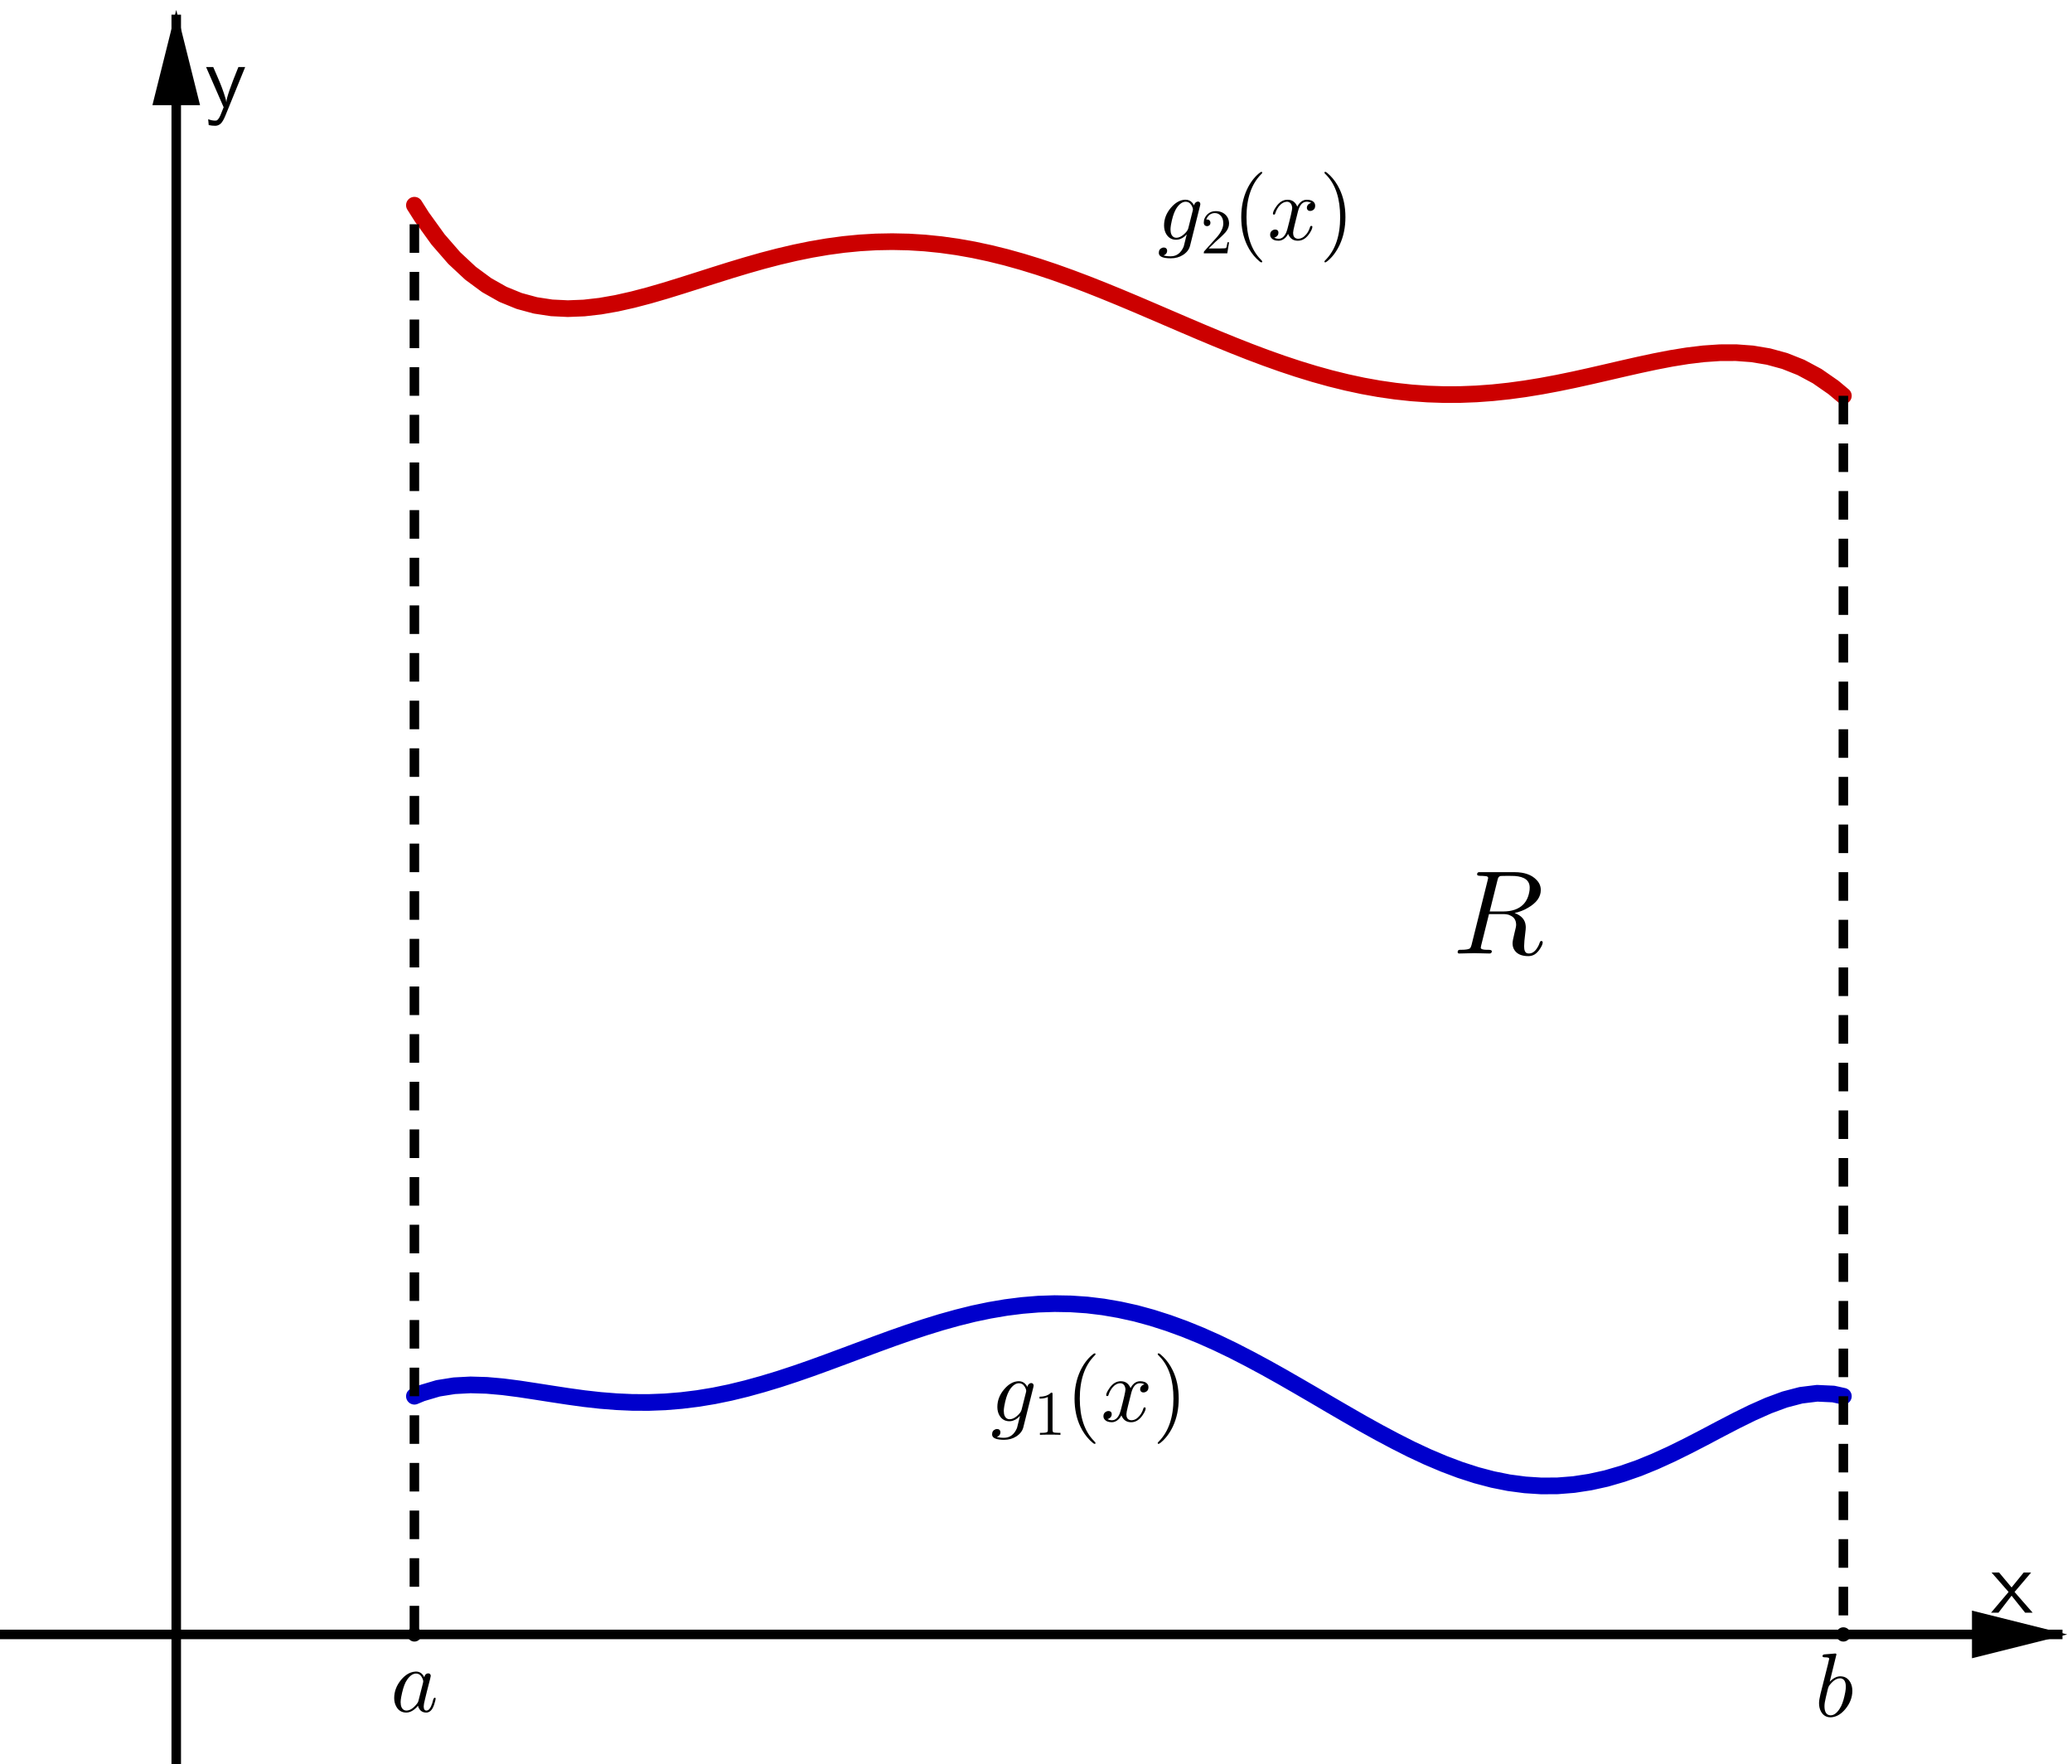
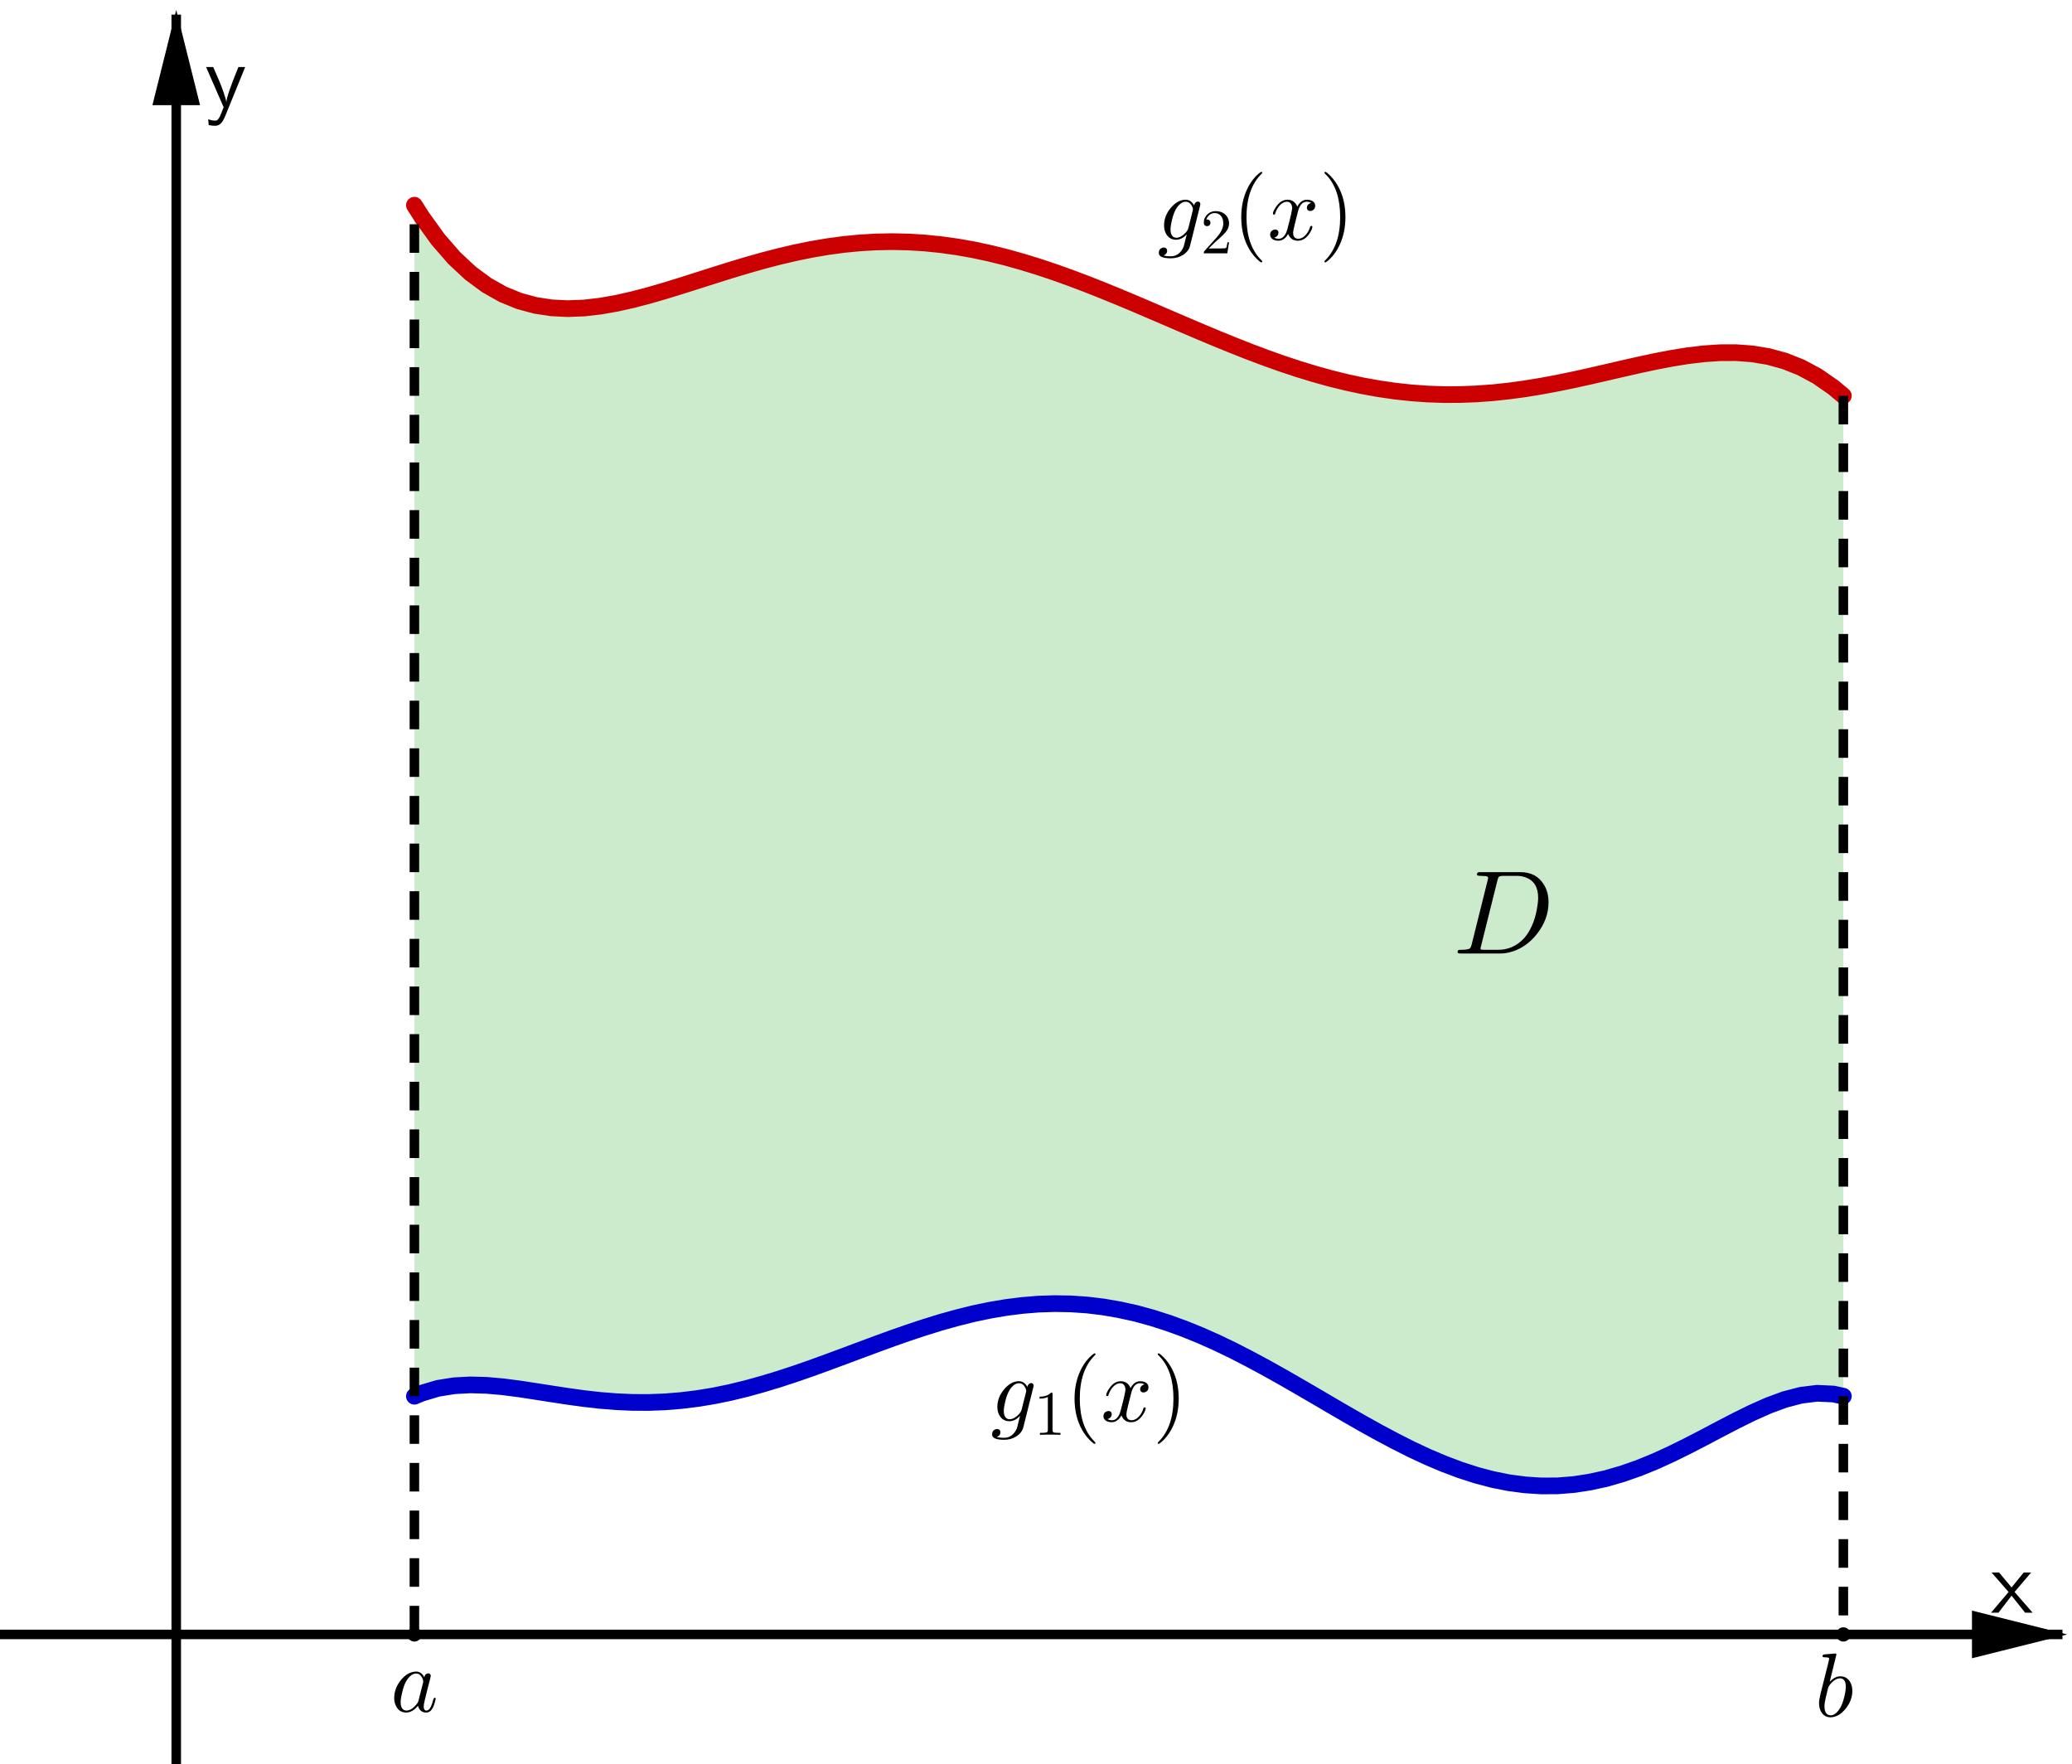
<svg xmlns="http://www.w3.org/2000/svg" version="1.1" baseProfile="full" width="8.72cm" height="7.42cm" viewBox="0 0 435 370">
  <g stroke-linejoin="miter" stroke-dashoffset="0" stroke-dasharray="none" stroke-width="1" stroke-miterlimit="10.000" stroke-linecap="square">
-     <clipPath id="clip7d72cc9b-bf54-45e5-a9b0-ffce40dc939c">
+     <clipPath id="clip78a71154-c0e8-4817-9425-033b7aeaafb4">
      <path d="M 0 0 L 0 371.00 L 436.00 371.00 L 436.00 0 z" />
    </clipPath>
    <g clip-path="url(#clip1)">
      <g stroke-width="2" stroke-linecap="butt" fill="none" stroke-opacity="1" stroke="#000000">
        <path d="M 37.000 3 L 37.000 371.00" />
      </g>
    </g>
-     <clipPath id="clip1ff2720a-345e-4c3d-94f2-d49cebafde2c">
+     <clipPath id="clip19259bda-6c8d-4ab9-b40c-23b8032deb08">
      <path d="M 0 0 L 0 371.00 L 436.00 371.00 L 436.00 0 z" />
    </clipPath>
    <g clip-path="url(#clip2)">
      <g fill-opacity="1" fill-rule="evenodd" stroke="none" fill="#000000">
        <path d="M 37.000 2 L 32.000 22.000 L 42.000 22.000" />
      </g>
    </g>
    <g transform="matrix(.19, 0, 0, .19, 418.00, 338.44)">
-       <clipPath id="clipf4cb8659-7cfb-4160-b509-26e93abb28e3">
+       <clipPath id="clipf27a1668-ff34-4f58-bff3-05a1c9c17eaa">
        <path d="M -2200.0 -1781.2 L -2200.0 171.39 L 94.737 171.39 L 94.737 -1781.2 z" />
      </clipPath>
      <g clip-path="url(#clip3)">
        <g fill-opacity="1" fill-rule="nonzero" stroke="none" fill="#000000">
          <path d="M 26.000 -22.906 L 46.000 -0 L 37.703 -0 L 22.703 -18.797 L 8.203 -0 L 0 -0 L 19.406 -22.906 L .594 -44.406 L 8.906 -44.406 L 22.703 -27.906 L 36.094 -44.406 L 44.297 -44.406 L 26.000 -22.906 z" />
        </g>
      </g>
    </g>
-     <clipPath id="clipb5e7b790-5d2d-4d31-82a7-8f00afe61579">
+     <clipPath id="clipad6fc232-8cf5-432f-9b93-514ef5f12711">
      <path d="M 0 0 L 0 371.00 L 436.00 371.00 L 436.00 0 z" />
    </clipPath>
    <g clip-path="url(#clip4)">
      <g stroke-width="2" stroke-linecap="butt" fill="none" stroke-opacity="1" stroke="#000000">
        <path d="M 0 343.00 L 433.00 343.00" />
      </g>
    </g>
-     <clipPath id="clipe153418e-f5d9-4819-9b76-ddcc7d813fcd">
+     <clipPath id="clipfbbf5c74-b5d1-49cf-a20f-1d2451d8b621">
      <path d="M 0 0 L 0 371.00 L 436.00 371.00 L 436.00 0 z" />
    </clipPath>
    <g clip-path="url(#clip5)">
      <g fill-opacity="1" fill-rule="evenodd" stroke="none" fill="#000000">
        <path d="M 434.00 343.00 L 414.00 338.00 L 414.00 348.00" />
      </g>
    </g>
    <g transform="matrix(.19, 0, 0, .19, 43.000, 22.436)">
-       <clipPath id="clip3f8c9f06-2115-42ae-9322-1b60a05afb62">
+       <clipPath id="clipa18441b2-660d-4b9a-933e-eff154a5d0f6">
        <path d="M -226.32 -118.08 L -226.32 1834.5 L 2068.4 1834.5 L 2068.4 -118.08 z" />
      </clipPath>
      <g clip-path="url(#clip6)">
        <g fill-opacity="1" fill-rule="nonzero" stroke="none" fill="#000000">
          <path d="M 44.594 -44.406 L 22.797 9.094 Q 20.000 16.000 17.352 18.250 Q 14.703 20.500 11.500 20.500 Q 7.797 20.500 4.297 19.703 L 3.703 13.203 Q 7.703 14.797 11.500 14.797 Q 12.500 14.797 13.102 14.602 Q 13.703 14.406 14.852 13.055 Q 16.000 11.703 17.203 9 Q 18.094 7 20.797 -0 L 1.406 -44.406 L 9.297 -44.406 L 14.703 -31.906 Q 15.500 -30.094 17.148 -26.094 Q 18.797 -22.094 21.102 -15.398 Q 23.406 -8.703 23.703 -5.703 L 23.797 -5.703 Q 24.094 -12.594 37.094 -44.406 L 44.594 -44.406 z" />
        </g>
      </g>
    </g>
    <g id="misc">
</g>
    <g id="layer0">
-       <clipPath id="clipedc7fd10-7172-4c3f-b073-fc9251cab5c0">
+       <clipPath id="clip308d4528-40bb-4403-839e-eeaf078dc31a">
        <path d="M 0 0 L 0 371.00 L 436.00 371.00 L 436.00 0 z" />
      </clipPath>
      <g clip-path="url(#clip7)">
+         <g fill-opacity=".2" fill-rule="evenodd" stroke="none" fill="#009900">
+           <path d="M 87.000 293.00 L 99.500 290.62 L 112.00 291.91 L 124.50 293.72 L 137.00 294.30 L 149.50 292.98 L 162.00 289.89 L 174.50 285.60 L 187.00 280.97 L 199.50 276.91 L 212.00 274.26 L 224.50 273.61 L 237.00 275.26 L 249.50 279.19 L 262.00 285.00 L 274.50 292.00 L 287.00 299.24 L 299.50 305.64 L 312.00 310.14 L 324.50 311.85 L 337.00 310.32 L 349.50 305.78 L 362.00 299.42 L 374.50 293.76 L 387.00 293.00 L 387.00 83.000 L 374.50 75.640 L 362.00 73.935 L 349.50 75.405 L 337.00 78.155 L 324.50 80.814 L 312.00 82.473 L 299.50 82.622 L 287.00 81.092 L 274.50 77.987 L 262.00 73.630 L 249.50 68.493 L 237.00 63.142 L 224.50 58.173 L 212.00 54.147 L 199.50 51.534 L 187.00 50.648 L 174.50 51.583 L 162.00 54.157 L 149.50 57.845 L 137.00 61.720 L 124.50 64.391 L 112.00 63.940 L 99.500 57.862 L 87.000 43.000 L 87.000 43.000 L 87.000 293.00 z" />
+         </g>
+       </g>
+       <clipPath id="clip7032768a-21f9-41b2-b671-16794a9e3e01">
+         <path d="M 0 0 L 0 371.00 L 436.00 371.00 L 436.00 0 z" />
+       </clipPath>
+       <g clip-path="url(#clip8)">
        <g fill-opacity="1" fill-rule="nonzero" stroke="none" fill="#000000">
          <path d="M 88.000 343.00 C 88.000 343.55 87.552 344.00 87.000 344.00 C 86.448 344.00 86.000 343.55 86.000 343.00 C 86.000 342.45 86.448 342.00 87.000 342.00 C 87.552 342.00 88.000 342.45 88.000 343.00 z" />
        </g>
      </g>
-       <clipPath id="clip950f158a-8d7f-4df9-956d-bdd65b5c2e25">
-         <path d="M 0 0 L 0 371.00 L 436.00 371.00 L 436.00 0 z" />
-       </clipPath>
-       <g clip-path="url(#clip8)">
+       <clipPath id="clipe3f332c6-9813-4461-8339-dd565b1a581c">
+         <path d="M 0 0 L 0 371.00 L 436.00 371.00 L 436.00 0 z" />
+       </clipPath>
+       <g clip-path="url(#clip9)">
        <g stroke-linejoin="round" stroke-linecap="round" fill="none" stroke-opacity="1" stroke="#000000">
          <path d="M 88.000 343.00 C 88.000 343.55 87.552 344.00 87.000 344.00 C 86.448 344.00 86.000 343.55 86.000 343.00 C 86.000 342.45 86.448 342.00 87.000 342.00 C 87.552 342.00 88.000 342.45 88.000 343.00 z" />
        </g>
      </g>
      <g transform="matrix(.19, 0, 0, .19, 82.000, 359.19)">
-         <clipPath id="clip1b5e45f9-e786-4f8a-bbb3-3f7f1ef1db51">
+         <clipPath id="clip1cf54c96-f973-4cae-aa9c-1e1b4d7b541d">
          <path d="M -431.58 -1890.5 L -431.58 62.163 L 1863.2 62.163 L 1863.2 -1890.5 z" />
        </clipPath>
-         <g clip-path="url(#clip9)">
+         <g clip-path="url(#clip10)">
          <g fill-opacity="1" fill-rule="nonzero" stroke="none" fill="#000000">
            <path d="M 37.297 -37.797 Q 37.797 -41.203 40.406 -42.000 Q 40.906 -42.203 41.500 -42.203 Q 44.094 -42.203 44.406 -39.500 Q 44.406 -38.906 43.703 -36.094 L 40.094 -22.094 Q 38.594 -15.797 37.906 -13.094 Q 36.594 -7.906 36.594 -5.703 Q 36.594 -1.094 39.594 -1.094 Q 43.406 -1.094 46.000 -9.094 Q 46.500 -10.797 47.203 -13.500 Q 48.000 -15.203 48.594 -15.297 Q 49.797 -15.297 49.797 -14.297 Q 49.797 -12.797 48.000 -7.297 Q 47.406 -5.594 46.797 -4.406 Q 44.000 1.094 39.406 1.094 Q 33.797 1.094 31.297 -3.703 Q 30.594 -4.906 30.297 -6.406 Q 24.000 1.094 17.297 1.094 Q 9.797 1.094 6.203 -5.703 Q 4 -9.703 4 -14.906 Q 4 -25.703 11.500 -34.906 Q 18.500 -43.297 26.703 -44.094 Q 27.406 -44.203 28.094 -44.203 Q 34.203 -44.203 37.297 -37.797 z M 30.797 -11.906 L 30.797 -11.906 L 35.797 -31.500 Q 36.094 -33.000 36.094 -33.203 Q 36.094 -35.297 34.297 -38.297 Q 32.094 -42.000 28.203 -42.000 Q 23.000 -42.000 18.297 -35.203 Q 17.406 -33.906 16.594 -32.406 Q 13.703 -26.594 11.703 -15.906 Q 11.094 -12.500 11.094 -10.500 Q 11.094 -3.703 14.906 -1.703 Q 16.000 -1.094 17.500 -1.094 Q 23.094 -1.094 28.797 -8.203 Q 30.203 -9.797 30.703 -11.500 L 30.703 -11.594 Q 30.797 -11.797 30.797 -11.906 z" />
          </g>
        </g>
      </g>
-       <clipPath id="clip977220e9-8202-4547-b692-e01b444fbd2d">
-         <path d="M 0 0 L 0 371.00 L 436.00 371.00 L 436.00 0 z" />
-       </clipPath>
-       <g clip-path="url(#clip10)">
+       <clipPath id="clip13f59fa3-15ec-4c93-8193-782222487e67">
+         <path d="M 0 0 L 0 371.00 L 436.00 371.00 L 436.00 0 z" />
+       </clipPath>
+       <g clip-path="url(#clip11)">
        <g fill-opacity="1" fill-rule="nonzero" stroke="none" fill="#000000">
          <path d="M 388.00 343.00 C 388.00 343.55 387.55 344.00 387.00 344.00 C 386.45 344.00 386.00 343.55 386.00 343.00 C 386.00 342.45 386.45 342.00 387.00 342.00 C 387.55 342.00 388.00 342.45 388.00 343.00 z" />
        </g>
      </g>
-       <clipPath id="clipbeba113b-8e34-4743-9977-2075100fc048">
-         <path d="M 0 0 L 0 371.00 L 436.00 371.00 L 436.00 0 z" />
-       </clipPath>
-       <g clip-path="url(#clip11)">
+       <clipPath id="clipfe95bc58-0ef8-4cf9-bc82-a35b815967e1">
+         <path d="M 0 0 L 0 371.00 L 436.00 371.00 L 436.00 0 z" />
+       </clipPath>
+       <g clip-path="url(#clip12)">
        <g stroke-linejoin="round" stroke-linecap="round" fill="none" stroke-opacity="1" stroke="#000000">
          <path d="M 388.00 343.00 C 388.00 343.55 387.55 344.00 387.00 344.00 C 386.45 344.00 386.00 343.55 386.00 343.00 C 386.00 342.45 386.45 342.00 387.00 342.00 C 387.55 342.00 388.00 342.45 388.00 343.00 z" />
        </g>
      </g>
      <g transform="matrix(.19, 0, 0, .19, 381.00, 360.19)">
-         <clipPath id="clip7ac30ede-b1d3-4778-99ac-54a0a09cd1ed">
+         <clipPath id="clipd5f01d47-6235-4d4d-98a6-061b3c72ee02">
          <path d="M -2005.3 -1895.7 L -2005.3 56.916 L 289.47 56.916 L 289.47 -1895.7 z" />
        </clipPath>
-         <g clip-path="url(#clip12)">
+         <g clip-path="url(#clip13)">
          <g fill-opacity="1" fill-rule="nonzero" stroke="none" fill="#000000">
            <path d="M 23.906 -68.297 L 16.500 -38.203 Q 22.297 -44.203 28.203 -44.203 Q 35.703 -44.203 39.406 -37.297 Q 41.500 -33.297 41.500 -28.203 Q 41.500 -17.594 34.094 -8.406 Q 27.203 .094 18.906 1 Q 18.094 1.094 17.406 1.094 Q 10.203 1.094 6.703 -5.594 Q 4.703 -9.406 4.703 -14.594 Q 4.703 -18.000 6.297 -24.703 L 14.500 -57.297 Q 15.906 -63.203 15.906 -63.500 Q 15.906 -64.594 14.500 -64.906 L 14.500 -64.906 Q 13.297 -65.203 10.906 -65.203 Q 8.703 -65.203 8.5 -66.406 Q 8.5 -68.094 10.406 -68.406 L 22.594 -69.406 Q 23.906 -69.406 23.906 -68.297 z M 14.500 -30.500 L 12.297 -21.297 Q 10.703 -15.000 10.703 -11.203 Q 10.703 -2.594 15.906 -1.297 Q 16.594 -1.094 17.406 -1.094 Q 22.703 -1.094 27.297 -8.094 Q 28.297 -9.594 29.203 -11.406 Q 31.906 -17.094 33.703 -26.797 Q 34.297 -30.297 34.297 -32.594 Q 34.297 -40.594 29.406 -41.797 L 29.297 -41.906 Q 28.703 -42.000 28.000 -42.000 Q 22.000 -42.000 16.000 -34.000 Q 15.203 -33.000 14.500 -30.500 z" />
          </g>
        </g>
      </g>
    </g>
    <g id="layer2">
-       <clipPath id="clipa9c19012-7b8a-43eb-a3c7-ce4ad976443b">
-         <path d="M 0 0 L 0 371.00 L 436.00 371.00 L 436.00 0 z" />
-       </clipPath>
-       <g clip-path="url(#clip13)">
+       <clipPath id="clipeb2cf449-da92-4ec6-8ee6-fb6044533e39">
+         <path d="M 0 0 L 0 371.00 L 436.00 371.00 L 436.00 0 z" />
+       </clipPath>
+       <g clip-path="url(#clip14)">
        <g stroke-linejoin="round" stroke-width="3.5" stroke-linecap="round" fill="none" stroke-opacity="1" stroke="#cc0000">
          <path d="M 87.000 43.000 L 88.562 45.463 M 88.562 45.463 L 91.969 50.190 L 95.375 54.103 M 95.375 54.103 L 98.781 57.278 L 102.19 59.791 L 105.59 61.711 L 109.00 63.102 M 109.00 63.102 L 112.41 64.028 L 115.81 64.546 L 119.22 64.712 L 122.62 64.577 L 126.03 64.188 L 129.44 63.590 L 132.84 62.825 L 136.25 61.931 L 139.66 60.943 L 143.06 59.893 L 146.47 58.812 L 149.88 57.726 L 153.28 56.659 L 156.69 55.632 L 160.09 54.665 L 163.50 53.775 L 166.91 52.977 L 170.31 52.281 L 173.72 51.700 L 177.12 51.240 L 180.53 50.909 L 183.94 50.710 L 187.34 50.648 L 190.75 50.722 L 194.16 50.933 L 197.56 51.279 L 200.97 51.756 L 204.38 52.361 L 207.78 53.088 L 211.19 53.930 L 214.59 54.880 L 218.00 55.929 M 218.00 55.929 L 221.41 57.068 L 224.81 58.288 L 228.22 59.577 L 231.62 60.924 L 235.03 62.319 L 238.44 63.749 L 241.84 65.203 L 245.25 66.668 L 248.66 68.132 L 252.06 69.583 L 255.47 71.008 L 258.88 72.397 L 262.28 73.738 L 265.69 75.020 L 269.09 76.231 L 272.50 77.363 L 275.91 78.407 L 279.31 79.352 L 282.72 80.193 L 286.12 80.923 L 289.53 81.536 L 292.94 82.027 L 296.34 82.394 L 299.75 82.636 L 303.16 82.751 L 306.56 82.740 L 309.97 82.608 L 313.38 82.358 L 316.78 81.997 L 320.19 81.533 L 323.59 80.976 L 327.00 80.339 M 327.00 80.339 L 330.41 79.637 L 333.81 78.885 L 337.22 78.104 L 340.62 77.315 L 344.03 76.543 L 347.44 75.813 L 350.84 75.156 L 354.25 74.605 L 357.66 74.194 L 361.06 73.962 L 364.47 73.950 L 367.88 74.204 L 371.28 74.770 L 374.69 75.701 L 378.09 77.052 L 381.50 78.880 M 381.50 78.880 L 384.91 81.248 M 384.91 81.248 L 387.00 83.000" />
        </g>
      </g>
-       <clipPath id="clip3f05f03e-e9b8-487f-8b67-129d66b8abe5">
-         <path d="M 0 0 L 0 371.00 L 436.00 371.00 L 436.00 0 z" />
-       </clipPath>
-       <g clip-path="url(#clip14)">
+       <clipPath id="clip91f057d4-b438-40b3-b827-9feb19c4ebee">
+         <path d="M 0 0 L 0 371.00 L 436.00 371.00 L 436.00 0 z" />
+       </clipPath>
+       <g clip-path="url(#clip15)">
        <g stroke-linejoin="round" stroke-width="3.5" stroke-linecap="round" fill="none" stroke-opacity="1" stroke="#0000cc">
          <path d="M 87.000 293.00 L 88.562 292.35 M 88.562 292.35 L 91.969 291.34 L 95.375 290.80 M 95.375 290.80 L 98.781 290.62 L 102.19 290.72 L 105.59 291.02 L 109.00 291.46 M 109.00 291.46 L 112.41 291.98 L 115.81 292.51 L 119.22 293.03 L 122.62 293.50 L 126.03 293.88 L 129.44 294.15 L 132.84 294.30 L 136.25 294.31 L 139.66 294.18 L 143.06 293.90 L 146.47 293.48 L 149.88 292.92 L 153.28 292.22 L 156.69 291.39 L 160.09 290.45 L 163.50 289.42 L 166.91 288.30 L 170.31 287.12 L 173.72 285.88 L 177.12 284.62 L 180.53 283.35 L 183.94 282.08 L 187.34 280.84 L 190.75 279.65 L 194.16 278.52 L 197.56 277.47 L 200.97 276.52 L 204.38 275.67 L 207.78 274.96 L 211.19 274.38 L 214.59 273.95 L 218.00 273.67 M 218.00 273.67 L 221.41 273.56 L 224.81 273.62 L 228.22 273.85 L 231.62 274.26 L 235.03 274.85 L 238.44 275.60 L 241.84 276.53 L 245.25 277.62 L 248.66 278.86 L 252.06 280.24 L 255.47 281.76 L 258.88 283.40 L 262.28 285.15 L 265.69 286.98 L 269.09 288.88 L 272.50 290.84 L 275.91 292.82 L 279.31 294.82 L 282.72 296.80 L 286.12 298.75 L 289.53 300.64 L 292.94 302.45 L 296.34 304.17 L 299.75 305.76 L 303.16 307.20 L 306.56 308.48 L 309.97 309.58 L 313.38 310.48 L 316.78 311.16 L 320.19 311.61 L 323.59 311.83 L 327.00 311.81 M 327.00 311.81 L 330.41 311.54 L 333.81 311.02 L 337.22 310.27 L 340.62 309.28 L 344.03 308.09 L 347.44 306.70 L 350.84 305.15 L 354.25 303.47 L 357.66 301.71 L 361.06 299.91 L 364.47 298.14 L 367.88 296.46 L 371.28 294.95 L 374.69 293.69 L 378.09 292.80 L 381.50 292.38 M 381.50 292.38 L 384.91 292.54 M 384.91 292.54 L 387.00 293.00" />
        </g>
      </g>
-       <clipPath id="clip78cd2496-c791-4ebb-8ed9-cfad972dadf9">
-         <path d="M 0 0 L 0 371.00 L 436.00 371.00 L 436.00 0 z" />
-       </clipPath>
-       <g clip-path="url(#clip15)">
+       <clipPath id="clip6038755b-c289-4e8d-b515-9ccf7dfd7377">
+         <path d="M 0 0 L 0 371.00 L 436.00 371.00 L 436.00 0 z" />
+       </clipPath>
+       <g clip-path="url(#clip16)">
        <g stroke-linejoin="round" stroke-dasharray="6,4" stroke-width="2" stroke-linecap="butt" fill="none" stroke-opacity="1" stroke="#000000">
          <path d="M 87.000 343.00 L 87.000 43.000" />
        </g>
      </g>
-       <clipPath id="clip8bf4bac6-3775-4c81-b695-8112d3275c64">
-         <path d="M 0 0 L 0 371.00 L 436.00 371.00 L 436.00 0 z" />
-       </clipPath>
-       <g clip-path="url(#clip16)">
+       <clipPath id="clipa94004d2-ebc0-4563-b991-0c6d3ea9eba5">
+         <path d="M 0 0 L 0 371.00 L 436.00 371.00 L 436.00 0 z" />
+       </clipPath>
+       <g clip-path="url(#clip17)">
        <g stroke-linejoin="round" stroke-dasharray="6,4" stroke-width="2" stroke-linecap="butt" fill="none" stroke-opacity="1" stroke="#000000">
          <path d="M 387.00 83.000 L 387.00 343.00" />
        </g>
      </g>
      <g transform="matrix(.19, 0, 0, .19, 243.00, 50.250)">
-         <clipPath id="clipe9f178f6-809b-41bc-b177-d0f0ef242936">
+         <clipPath id="clip1687631a-f7e6-47cd-a92c-d4904d1b2810">
          <path d="M -1278.9 -264.47 L -1278.9 1688.2 L 1015.8 1688.2 L 1015.8 -264.47 z" />
        </clipPath>
-         <g clip-path="url(#clip17)">
+         <g clip-path="url(#clip18)">
          <g fill-opacity="1" fill-rule="nonzero" stroke="none" fill="#000000">
            <path d="M 47.094 -37.703 L 47.094 -37.703 L 36.000 6.703 Q 34.500 12.703 28.203 16.797 Q 22.406 20.500 14.797 20.500 Q 2.5 20.500 1.594 15.500 Q 1.5 15.000 1.5 14.406 Q 1.5 10.297 5.203 8.906 Q 6.094 8.594 6.906 8.594 Q 10.000 8.594 10.594 11.297 Q 10.703 11.703 10.703 12.094 Q 10.703 15.297 7.703 16.906 Q 7.203 17.094 6.594 17.297 Q 9.703 18.297 14.594 18.297 Q 24.406 18.297 29.000 7.5 L 32.297 -5.703 L 32.203 -5.797 Q 27.703 -.797 22.094 -.094 Q 21.297 -0 20.594 -0 Q 13.594 -0 9.797 -6.094 Q 7.297 -10.203 7.297 -15.797 Q 7.297 -26.500 14.906 -35.406 Q 21.906 -43.594 30.000 -44.203 L 31.094 -44.203 Q 36.500 -44.203 39.797 -39.094 L 40.406 -37.906 Q 41.297 -41.703 44.500 -42.203 Q 47.094 -42.203 47.406 -39.500 L 47.094 -37.703 z M 34.094 -12.797 L 34.094 -12.797 L 38.906 -31.906 Q 39.203 -33.094 39.203 -33.406 Q 39.203 -35.406 37.500 -38.203 L 37.500 -38.203 Q 36.297 -40.203 34.500 -41.203 Q 33.000 -42.000 31.203 -42.000 Q 26.000 -42.000 21.297 -35.297 Q 20.594 -34.203 20.000 -33.094 Q 16.797 -27.094 14.906 -16.406 Q 14.406 -13.297 14.406 -11.406 Q 14.406 -4.797 18.203 -2.797 Q 19.297 -2.203 20.906 -2.203 Q 24.797 -2.203 29.000 -5.797 Q 33.406 -9.594 34.094 -12.797 z" />
          </g>
        </g>
      </g>
      <g transform="matrix(.133, 0, 0, .133, 252.06, 53.100)">
-         <clipPath id="clip1f4c22ed-dd7a-48c4-8e64-6ce893987c68">
+         <clipPath id="clipbb99a6ef-97ff-4019-b0c6-e1aae2d18d10">
          <path d="M -1895.2 -399.25 L -1895.2 2390.2 L 1383.0 2390.2 L 1383.0 -399.25 z" />
        </clipPath>
-         <g clip-path="url(#clip18)">
+         <g clip-path="url(#clip19)">
          <g fill-opacity="1" fill-rule="nonzero" stroke="none" fill="#000000">
            <path d="M 44.906 -17.406 L 44.906 -17.406 L 42.094 -0 L 5 -0 Q 5 -2.5 5.594 -3.203 L 6.094 -3.703 L 25.297 -25.094 Q 35.797 -36.906 35.797 -47.203 Q 35.797 -56.094 30.406 -60.703 L 30.297 -60.797 L 30.203 -60.797 Q 27.000 -63.500 22.406 -63.500 Q 15.203 -63.500 10.906 -57.297 Q 9.703 -55.500 8.906 -53.297 Q 9.203 -53.406 10.203 -53.406 Q 14.203 -53.406 15.297 -49.797 L 15.297 -49.703 Q 15.500 -49.000 15.500 -48.203 Q 15.500 -44.203 11.703 -43.094 Q 10.906 -42.906 10.297 -42.906 Q 6.594 -42.906 5.406 -46.000 Q 5 -47.094 5 -48.500 Q 5 -56.203 10.906 -61.703 Q 16.203 -66.594 23.703 -66.594 Q 34.703 -66.594 40.797 -59.203 Q 44.297 -54.906 44.797 -49.000 Q 44.906 -48.094 44.906 -47.203 Q 44.906 -39.906 39.406 -33.297 Q 36.500 -29.906 30.406 -24.297 L 24.297 -18.906 L 23.297 -18.000 L 12.703 -7.703 L 30.703 -7.703 Q 39.500 -7.703 40.203 -8.5 Q 41.203 -9.906 42.406 -17.406 L 44.906 -17.406 z" />
          </g>
        </g>
      </g>
      <g transform="matrix(.19, 0, 0, .19, 258.71, 50.250)">
-         <clipPath id="clip73588087-02e9-4ae0-983f-f02e4c4db186">
+         <clipPath id="clip1944477d-a60f-4409-9f07-562c1eb2dae1">
          <path d="M -1361.6 -264.47 L -1361.6 1688.2 L 933.09 1688.2 L 933.09 -264.47 z" />
        </clipPath>
-         <g clip-path="url(#clip19)">
+         <g clip-path="url(#clip20)">
          <g fill-opacity="1" fill-rule="nonzero" stroke="none" fill="#000000">
            <path d="M 33.094 24.000 L 33.094 24.000 Q 33.094 25.000 32.094 25.000 Q 30.906 25.000 26.797 20.906 Q 20.594 14.703 16.500 6.203 Q 9.906 -7.406 9.906 -25.000 Q 9.906 -41.906 16.203 -55.500 Q 21.406 -66.594 29.406 -73.297 Q 31.500 -75.000 32.094 -75.000 Q 33.094 -75.000 33.094 -74.000 Q 33.094 -73.500 31.797 -72.297 Q 15.703 -55.906 15.703 -25.000 Q 15.703 5.797 31.406 21.797 Q 33.094 23.500 33.094 24.000 z" />
          </g>
        </g>
      </g>
      <g transform="matrix(.19, 0, 0, .19, 266.10, 50.250)">
-         <clipPath id="clipe7bd8773-57e0-45e5-b430-2c73a577aa17">
+         <clipPath id="clipf97ea04b-b33a-4a9f-9cdb-0b39e0a96b6c">
          <path d="M -1400.5 -264.47 L -1400.5 1688.2 L 894.19 1688.2 L 894.19 -264.47 z" />
        </clipPath>
-         <g clip-path="url(#clip20)">
+         <g clip-path="url(#clip21)">
          <g fill-opacity="1" fill-rule="nonzero" stroke="none" fill="#000000">
            <path d="M 33.406 -30.203 L 30.000 -16.500 Q 28.297 -9.703 28.297 -7.703 Q 28.297 -2.5 32.000 -1.406 Q 32.797 -1.094 33.797 -1.094 Q 38.797 -1.094 42.906 -6.094 Q 45.594 -9.297 47.094 -14.203 Q 47.406 -15.297 48.406 -15.297 Q 49.594 -15.297 49.594 -14.297 Q 49.594 -11.797 46.500 -7.094 Q 41.094 1.094 33.594 1.094 Q 26.797 1.094 23.703 -4.594 Q 23.094 -5.5 22.797 -6.5 Q 20.406 -1.703 16.203 .203 Q 14.297 1.094 12.297 1.094 Q 6.297 1.094 3.906 -2.406 Q 2.906 -3.703 2.906 -5.5 Q 2.906 -9.203 6.094 -10.703 Q 7.203 -11.297 8.406 -11.297 Q 11.406 -11.297 12.000 -8.797 Q 12.094 -8.297 12.094 -7.797 Q 12.094 -4.406 8.703 -2.797 Q 8.094 -2.5 7.406 -2.406 Q 9.5 -1.094 12.406 -1.094 Q 17.703 -1.094 20.797 -8.203 Q 21.406 -9.703 21.906 -11.500 Q 27.297 -31.906 27.297 -35.297 Q 26.703 -41.500 21.906 -42.000 Q 16.703 -42.000 12.406 -36.703 L 12.406 -36.594 Q 12.406 -36.500 12.297 -36.500 Q 10.797 -34.500 9.594 -31.906 Q 9.094 -30.703 8.703 -29.500 L 8.5 -28.906 Q 8.297 -27.797 7.203 -27.797 Q 6 -27.797 6 -28.797 Q 6 -31.297 9.203 -36.000 Q 14.594 -44.203 22.094 -44.203 Q 29.797 -44.203 32.906 -36.594 Q 36.094 -42.797 41.406 -44.000 Q 42.406 -44.203 43.406 -44.203 Q 49.297 -44.203 51.703 -40.906 Q 52.703 -39.500 52.703 -37.594 Q 52.703 -33.500 49.000 -32.094 Q 48.094 -31.797 47.297 -31.797 Q 44.203 -31.797 43.594 -34.500 Q 43.500 -34.906 43.500 -35.297 Q 43.500 -38.297 46.406 -40.000 Q 47.297 -40.500 48.297 -40.703 Q 46.203 -42.000 43.297 -42.000 Q 36.500 -42.000 33.703 -31.406 Q 33.500 -30.797 33.406 -30.203 z" />
          </g>
        </g>
      </g>
      <g transform="matrix(.19, 0, 0, .19, 276.97, 50.250)">
-         <clipPath id="clipbc0020a5-eaa2-461b-abb4-c0f5ca47b754">
+         <clipPath id="clip056bd7d8-a98a-4a52-bd8d-315b9cff91b5">
          <path d="M -1457.7 -264.47 L -1457.7 1688.2 L 836.99 1688.2 L 836.99 -264.47 z" />
        </clipPath>
-         <g clip-path="url(#clip21)">
+         <g clip-path="url(#clip22)">
          <g fill-opacity="1" fill-rule="nonzero" stroke="none" fill="#000000">
            <path d="M 28.906 -25.000 L 28.906 -25.000 Q 28.906 -8.094 22.594 5.5 Q 17.406 16.594 9.406 23.297 Q 7.297 25.000 6.703 25.000 Q 5.703 25.000 5.703 24.000 Q 5.703 23.500 7 22.297 Q 23.094 5.906 23.094 -25.000 Q 23.094 -55.500 8.094 -71.203 L 7.594 -71.703 Q 5.703 -73.500 5.703 -74.000 Q 5.703 -75.000 6.703 -75.000 Q 7.906 -75.000 12.000 -70.906 Q 18.203 -64.703 22.297 -56.203 Q 28.906 -42.594 28.906 -25.000 z" />
          </g>
        </g>
      </g>
      <g transform="matrix(.19, 0, 0, .19, 208.00, 298.25)">
-         <clipPath id="clip5d7e9d0a-46e1-4b3e-b302-d7907640c142">
+         <clipPath id="clipda49921d-4c0d-491a-af01-222ab780d048">
          <path d="M -1094.7 -1569.7 L -1094.7 382.89 L 1200.0 382.89 L 1200.0 -1569.7 z" />
        </clipPath>
-         <g clip-path="url(#clip22)">
+         <g clip-path="url(#clip23)">
          <g fill-opacity="1" fill-rule="nonzero" stroke="none" fill="#000000">
            <path d="M 47.094 -37.703 L 47.094 -37.703 L 36.000 6.703 Q 34.500 12.703 28.203 16.797 Q 22.406 20.500 14.797 20.500 Q 2.5 20.500 1.594 15.500 Q 1.5 15.000 1.5 14.406 Q 1.5 10.297 5.203 8.906 Q 6.094 8.594 6.906 8.594 Q 10.000 8.594 10.594 11.297 Q 10.703 11.703 10.703 12.094 Q 10.703 15.297 7.703 16.906 Q 7.203 17.094 6.594 17.297 Q 9.703 18.297 14.594 18.297 Q 24.406 18.297 29.000 7.5 L 32.297 -5.703 L 32.203 -5.797 Q 27.703 -.797 22.094 -.094 Q 21.297 -0 20.594 -0 Q 13.594 -0 9.797 -6.094 Q 7.297 -10.203 7.297 -15.797 Q 7.297 -26.500 14.906 -35.406 Q 21.906 -43.594 30.000 -44.203 L 31.094 -44.203 Q 36.500 -44.203 39.797 -39.094 L 40.406 -37.906 Q 41.297 -41.703 44.500 -42.203 Q 47.094 -42.203 47.406 -39.500 L 47.094 -37.703 z M 34.094 -12.797 L 34.094 -12.797 L 38.906 -31.906 Q 39.203 -33.094 39.203 -33.406 Q 39.203 -35.406 37.500 -38.203 L 37.500 -38.203 Q 36.297 -40.203 34.500 -41.203 Q 33.000 -42.000 31.203 -42.000 Q 26.000 -42.000 21.297 -35.297 Q 20.594 -34.203 20.000 -33.094 Q 16.797 -27.094 14.906 -16.406 Q 14.406 -13.297 14.406 -11.406 Q 14.406 -4.797 18.203 -2.797 Q 19.297 -2.203 20.906 -2.203 Q 24.797 -2.203 29.000 -5.797 Q 33.406 -9.594 34.094 -12.797 z" />
          </g>
        </g>
      </g>
      <g transform="matrix(.133, 0, 0, .133, 217.06, 301.10)">
-         <clipPath id="clip7fcdb5b8-e7ff-4071-960c-5cea0355dcb0">
+         <clipPath id="clip2eb7bd4f-1496-4858-97d8-8fc6f53929e8">
          <path d="M -1632.1 -2263.9 L -1632.1 525.56 L 1646.1 525.56 L 1646.1 -2263.9 z" />
        </clipPath>
-         <g clip-path="url(#clip23)">
+         <g clip-path="url(#clip24)">
          <g fill-opacity="1" fill-rule="nonzero" stroke="none" fill="#000000">
            <path d="M 29.406 -64.000 L 29.406 -7.906 Q 29.406 -4.906 30.594 -4.094 Q 32.297 -3.094 38.703 -3.094 L 41.906 -3.094 L 41.906 -0 Q 38.406 -.297 25.703 -.297 Q 13.000 -.297 9.5 -0 L 9.5 -3.094 L 12.703 -3.094 Q 20.406 -3.094 21.500 -4.906 L 21.594 -5 Q 22.000 -5.797 22.000 -7.906 L 22.000 -59.703 Q 16.797 -57.094 8.906 -57.094 L 8.906 -60.203 Q 20.906 -60.203 27.094 -66.594 Q 29.000 -66.594 29.297 -65.906 L 29.297 -65.906 L 29.297 -65.797 Q 29.406 -65.500 29.406 -64.000 z" />
          </g>
        </g>
      </g>
      <g transform="matrix(.19, 0, 0, .19, 223.71, 298.25)">
-         <clipPath id="clip66891a48-b042-4975-9f7b-d02ab00fb58e">
+         <clipPath id="clipaea6cf7d-135d-4b6e-b6de-e77f83d297ac">
          <path d="M -1177.4 -1569.7 L -1177.4 382.89 L 1117.3 382.89 L 1117.3 -1569.7 z" />
        </clipPath>
-         <g clip-path="url(#clip24)">
+         <g clip-path="url(#clip25)">
          <g fill-opacity="1" fill-rule="nonzero" stroke="none" fill="#000000">
            <path d="M 33.094 24.000 L 33.094 24.000 Q 33.094 25.000 32.094 25.000 Q 30.906 25.000 26.797 20.906 Q 20.594 14.703 16.500 6.203 Q 9.906 -7.406 9.906 -25.000 Q 9.906 -41.906 16.203 -55.500 Q 21.406 -66.594 29.406 -73.297 Q 31.500 -75.000 32.094 -75.000 Q 33.094 -75.000 33.094 -74.000 Q 33.094 -73.500 31.797 -72.297 Q 15.703 -55.906 15.703 -25.000 Q 15.703 5.797 31.406 21.797 Q 33.094 23.500 33.094 24.000 z" />
          </g>
        </g>
      </g>
      <g transform="matrix(.19, 0, 0, .19, 231.10, 298.25)">
-         <clipPath id="clipcb580afe-559b-49ca-98f2-7f43529f852a">
+         <clipPath id="clipb2259d08-3d64-496b-a5d6-b6ff8415df65">
          <path d="M -1216.3 -1569.7 L -1216.3 382.89 L 1078.4 382.89 L 1078.4 -1569.7 z" />
        </clipPath>
-         <g clip-path="url(#clip25)">
+         <g clip-path="url(#clip26)">
          <g fill-opacity="1" fill-rule="nonzero" stroke="none" fill="#000000">
            <path d="M 33.406 -30.203 L 30.000 -16.500 Q 28.297 -9.703 28.297 -7.703 Q 28.297 -2.5 32.000 -1.406 Q 32.797 -1.094 33.797 -1.094 Q 38.797 -1.094 42.906 -6.094 Q 45.594 -9.297 47.094 -14.203 Q 47.406 -15.297 48.406 -15.297 Q 49.594 -15.297 49.594 -14.297 Q 49.594 -11.797 46.500 -7.094 Q 41.094 1.094 33.594 1.094 Q 26.797 1.094 23.703 -4.594 Q 23.094 -5.5 22.797 -6.5 Q 20.406 -1.703 16.203 .203 Q 14.297 1.094 12.297 1.094 Q 6.297 1.094 3.906 -2.406 Q 2.906 -3.703 2.906 -5.5 Q 2.906 -9.203 6.094 -10.703 Q 7.203 -11.297 8.406 -11.297 Q 11.406 -11.297 12.000 -8.797 Q 12.094 -8.297 12.094 -7.797 Q 12.094 -4.406 8.703 -2.797 Q 8.094 -2.5 7.406 -2.406 Q 9.5 -1.094 12.406 -1.094 Q 17.703 -1.094 20.797 -8.203 Q 21.406 -9.703 21.906 -11.500 Q 27.297 -31.906 27.297 -35.297 Q 26.703 -41.500 21.906 -42.000 Q 16.703 -42.000 12.406 -36.703 L 12.406 -36.594 Q 12.406 -36.500 12.297 -36.500 Q 10.797 -34.500 9.594 -31.906 Q 9.094 -30.703 8.703 -29.500 L 8.5 -28.906 Q 8.297 -27.797 7.203 -27.797 Q 6 -27.797 6 -28.797 Q 6 -31.297 9.203 -36.000 Q 14.594 -44.203 22.094 -44.203 Q 29.797 -44.203 32.906 -36.594 Q 36.094 -42.797 41.406 -44.000 Q 42.406 -44.203 43.406 -44.203 Q 49.297 -44.203 51.703 -40.906 Q 52.703 -39.500 52.703 -37.594 Q 52.703 -33.500 49.000 -32.094 Q 48.094 -31.797 47.297 -31.797 Q 44.203 -31.797 43.594 -34.500 Q 43.500 -34.906 43.500 -35.297 Q 43.500 -38.297 46.406 -40.000 Q 47.297 -40.500 48.297 -40.703 Q 46.203 -42.000 43.297 -42.000 Q 36.500 -42.000 33.703 -31.406 Q 33.500 -30.797 33.406 -30.203 z" />
          </g>
        </g>
      </g>
      <g transform="matrix(.19, 0, 0, .19, 241.97, 298.25)">
-         <clipPath id="clipd0867e86-81f4-42fe-9bee-c1187b39e786">
+         <clipPath id="clip3e9435ce-9008-4612-88ac-da4bf7294217">
          <path d="M -1273.5 -1569.7 L -1273.5 382.89 L 1021.2 382.89 L 1021.2 -1569.7 z" />
        </clipPath>
-         <g clip-path="url(#clip26)">
+         <g clip-path="url(#clip27)">
          <g fill-opacity="1" fill-rule="nonzero" stroke="none" fill="#000000">
            <path d="M 28.906 -25.000 L 28.906 -25.000 Q 28.906 -8.094 22.594 5.5 Q 17.406 16.594 9.406 23.297 Q 7.297 25.000 6.703 25.000 Q 5.703 25.000 5.703 24.000 Q 5.703 23.500 7 22.297 Q 23.094 5.906 23.094 -25.000 Q 23.094 -55.500 8.094 -71.203 L 7.594 -71.703 Q 5.703 -73.500 5.703 -74.000 Q 5.703 -75.000 6.703 -75.000 Q 7.906 -75.000 12.000 -70.906 Q 18.203 -64.703 22.297 -56.203 Q 28.906 -42.594 28.906 -25.000 z" />
          </g>
        </g>
      </g>
      <g transform="matrix(.25, 0, 0, .25, 305.00, 200.07)">
-         <clipPath id="clip4978c074-0830-49f6-8684-9f1bf5d7fb74">
+         <clipPath id="clip95d18014-5b5f-4636-8586-a2d88672ed18">
          <path d="M -1220.0 -800.30 L -1220.0 683.70 L 524.00 683.70 L 524.00 -800.30 z" />
        </clipPath>
-         <g clip-path="url(#clip27)">
-           <g fill-opacity="1" fill-rule="nonzero" stroke="none" fill="#000000">
-             <path d="M 37.500 -61.406 L 31.000 -35.297 L 42.203 -35.297 Q 53.297 -35.297 59.094 -41.094 Q 63.500 -45.500 64.500 -53.297 L 64.500 -53.406 Q 64.594 -54.500 64.594 -55.297 Q 64.594 -64.203 52.000 -65.094 L 51.797 -65.094 Q 49.906 -65.203 46.406 -65.203 Q 41.203 -65.203 40.297 -65.094 Q 38.500 -64.797 37.906 -62.906 L 37.906 -62.906 Q 37.797 -62.406 37.500 -61.406 z M 51.906 -34.000 L 51.906 -34.000 Q 60.500 -30.797 61.203 -23.500 Q 61.297 -22.906 61.297 -22.203 Q 61.297 -20.297 60.906 -17.500 Q 59.906 -9.5 59.906 -6.094 Q 59.906 -.906 62.500 -.203 L 62.594 -.203 Q 63.203 -0 63.906 -0 Q 68.203 -0 71.203 -5.203 Q 72.297 -6.906 73.000 -9.094 Q 73.406 -10.500 74.297 -10.500 Q 75.500 -10.500 75.500 -9.297 Q 75.500 -7.297 73.094 -3.703 Q 71.203 -.797 68.703 .797 Q 66.297 2.203 63.500 2.203 Q 55.203 2.203 51.906 -2.703 Q 50.203 -5.094 50.203 -8.594 Q 50.203 -10.703 51.797 -17.094 Q 53.203 -22.500 53.203 -24.000 Q 53.203 -30.203 47.594 -32.203 L 47.594 -32.297 Q 45.297 -33.094 42.297 -33.094 L 30.406 -33.094 L 23.797 -6.594 L 23.500 -4.906 Q 23.500 -3.203 28.094 -3.094 L 28.094 -3.094 L 28.094 -3.094 L 30.000 -3.094 Q 32.594 -3.094 32.797 -2 Q 32.797 -0 30.797 -0 L 18.203 -.297 L 18.094 -.297 L 5.594 -0 L 5.5 -0 Q 4.094 -0 4.094 -1.094 Q 4.094 -2.906 5.594 -3.094 L 6.797 -3.094 Q 13.297 -3.094 14.594 -4.5 Q 15.203 -5.203 15.797 -7.297 Q 15.797 -7.406 15.906 -7.797 L 29.297 -61.500 Q 29.703 -63.094 29.703 -63.406 Q 29.703 -64.594 28.094 -64.906 L 28.000 -64.906 L 27.906 -64.906 Q 27.594 -64.906 27.000 -65.000 Q 25.297 -65.203 23.203 -65.203 Q 20.594 -65.203 20.406 -66.297 Q 20.406 -68.094 21.906 -68.297 L 23.297 -68.297 L 51.797 -68.297 Q 64.297 -68.297 70.406 -61.703 Q 73.906 -58.094 73.906 -53.297 Q 73.906 -44.594 63.203 -38.406 Q 58.000 -35.297 51.906 -34.000 z" />
+         <g clip-path="url(#clip28)">
+           <g fill-opacity="1" fill-rule="nonzero" stroke="none" fill="#000000">
+             <path d="M 15.906 -7.797 L 15.906 -7.797 L 29.297 -61.500 Q 29.703 -63.094 29.703 -63.406 Q 29.703 -64.594 28.094 -64.906 L 28.000 -64.906 L 28.000 -64.906 Q 27.797 -65.000 27.500 -65.000 Q 25.094 -65.203 23.203 -65.203 Q 20.594 -65.203 20.406 -66.000 Q 20.297 -66.203 20.297 -66.406 Q 20.297 -68.094 22.000 -68.297 L 22.000 -68.297 L 23.297 -68.297 L 56.906 -68.297 Q 69.906 -68.297 76.297 -58.203 Q 80.406 -51.797 80.406 -43.000 Q 80.406 -28.500 70.297 -15.906 Q 60.703 -4.203 47.703 -1 Q 43.797 -0 39.906 -0 L 6.797 -0 Q 4.297 -0 4.094 -.797 Q 4 -.906 4 -1.203 Q 4 -2.906 5.594 -3.094 L 6.797 -3.094 Q 13.297 -3.094 14.594 -4.5 Q 15.203 -5.203 15.797 -7.297 Q 15.797 -7.406 15.906 -7.797 z M 37.500 -61.406 L 23.797 -6.5 Q 23.297 -4.703 23.297 -4.203 Q 23.297 -3.406 24.203 -3.203 L 24.203 -3.203 L 24.203 -3.203 L 24.594 -3.203 Q 25.203 -3.094 26.797 -3.094 L 38.094 -3.094 Q 50.500 -3.094 59.500 -12.406 Q 60.406 -13.406 61.203 -14.406 Q 69.203 -24.797 71.297 -41.594 Q 71.703 -44.703 71.703 -46.703 Q 71.703 -60.094 61.203 -63.906 Q 57.797 -65.203 53.594 -65.203 L 42.906 -65.203 Q 39.297 -65.203 38.500 -64.203 L 38.500 -64.203 L 38.500 -64.094 L 38.406 -64.094 L 38.406 -64.000 Q 38.000 -63.406 37.500 -61.406 z" />
          </g>
        </g>
      </g>
    </g>
  </g>
</svg>
